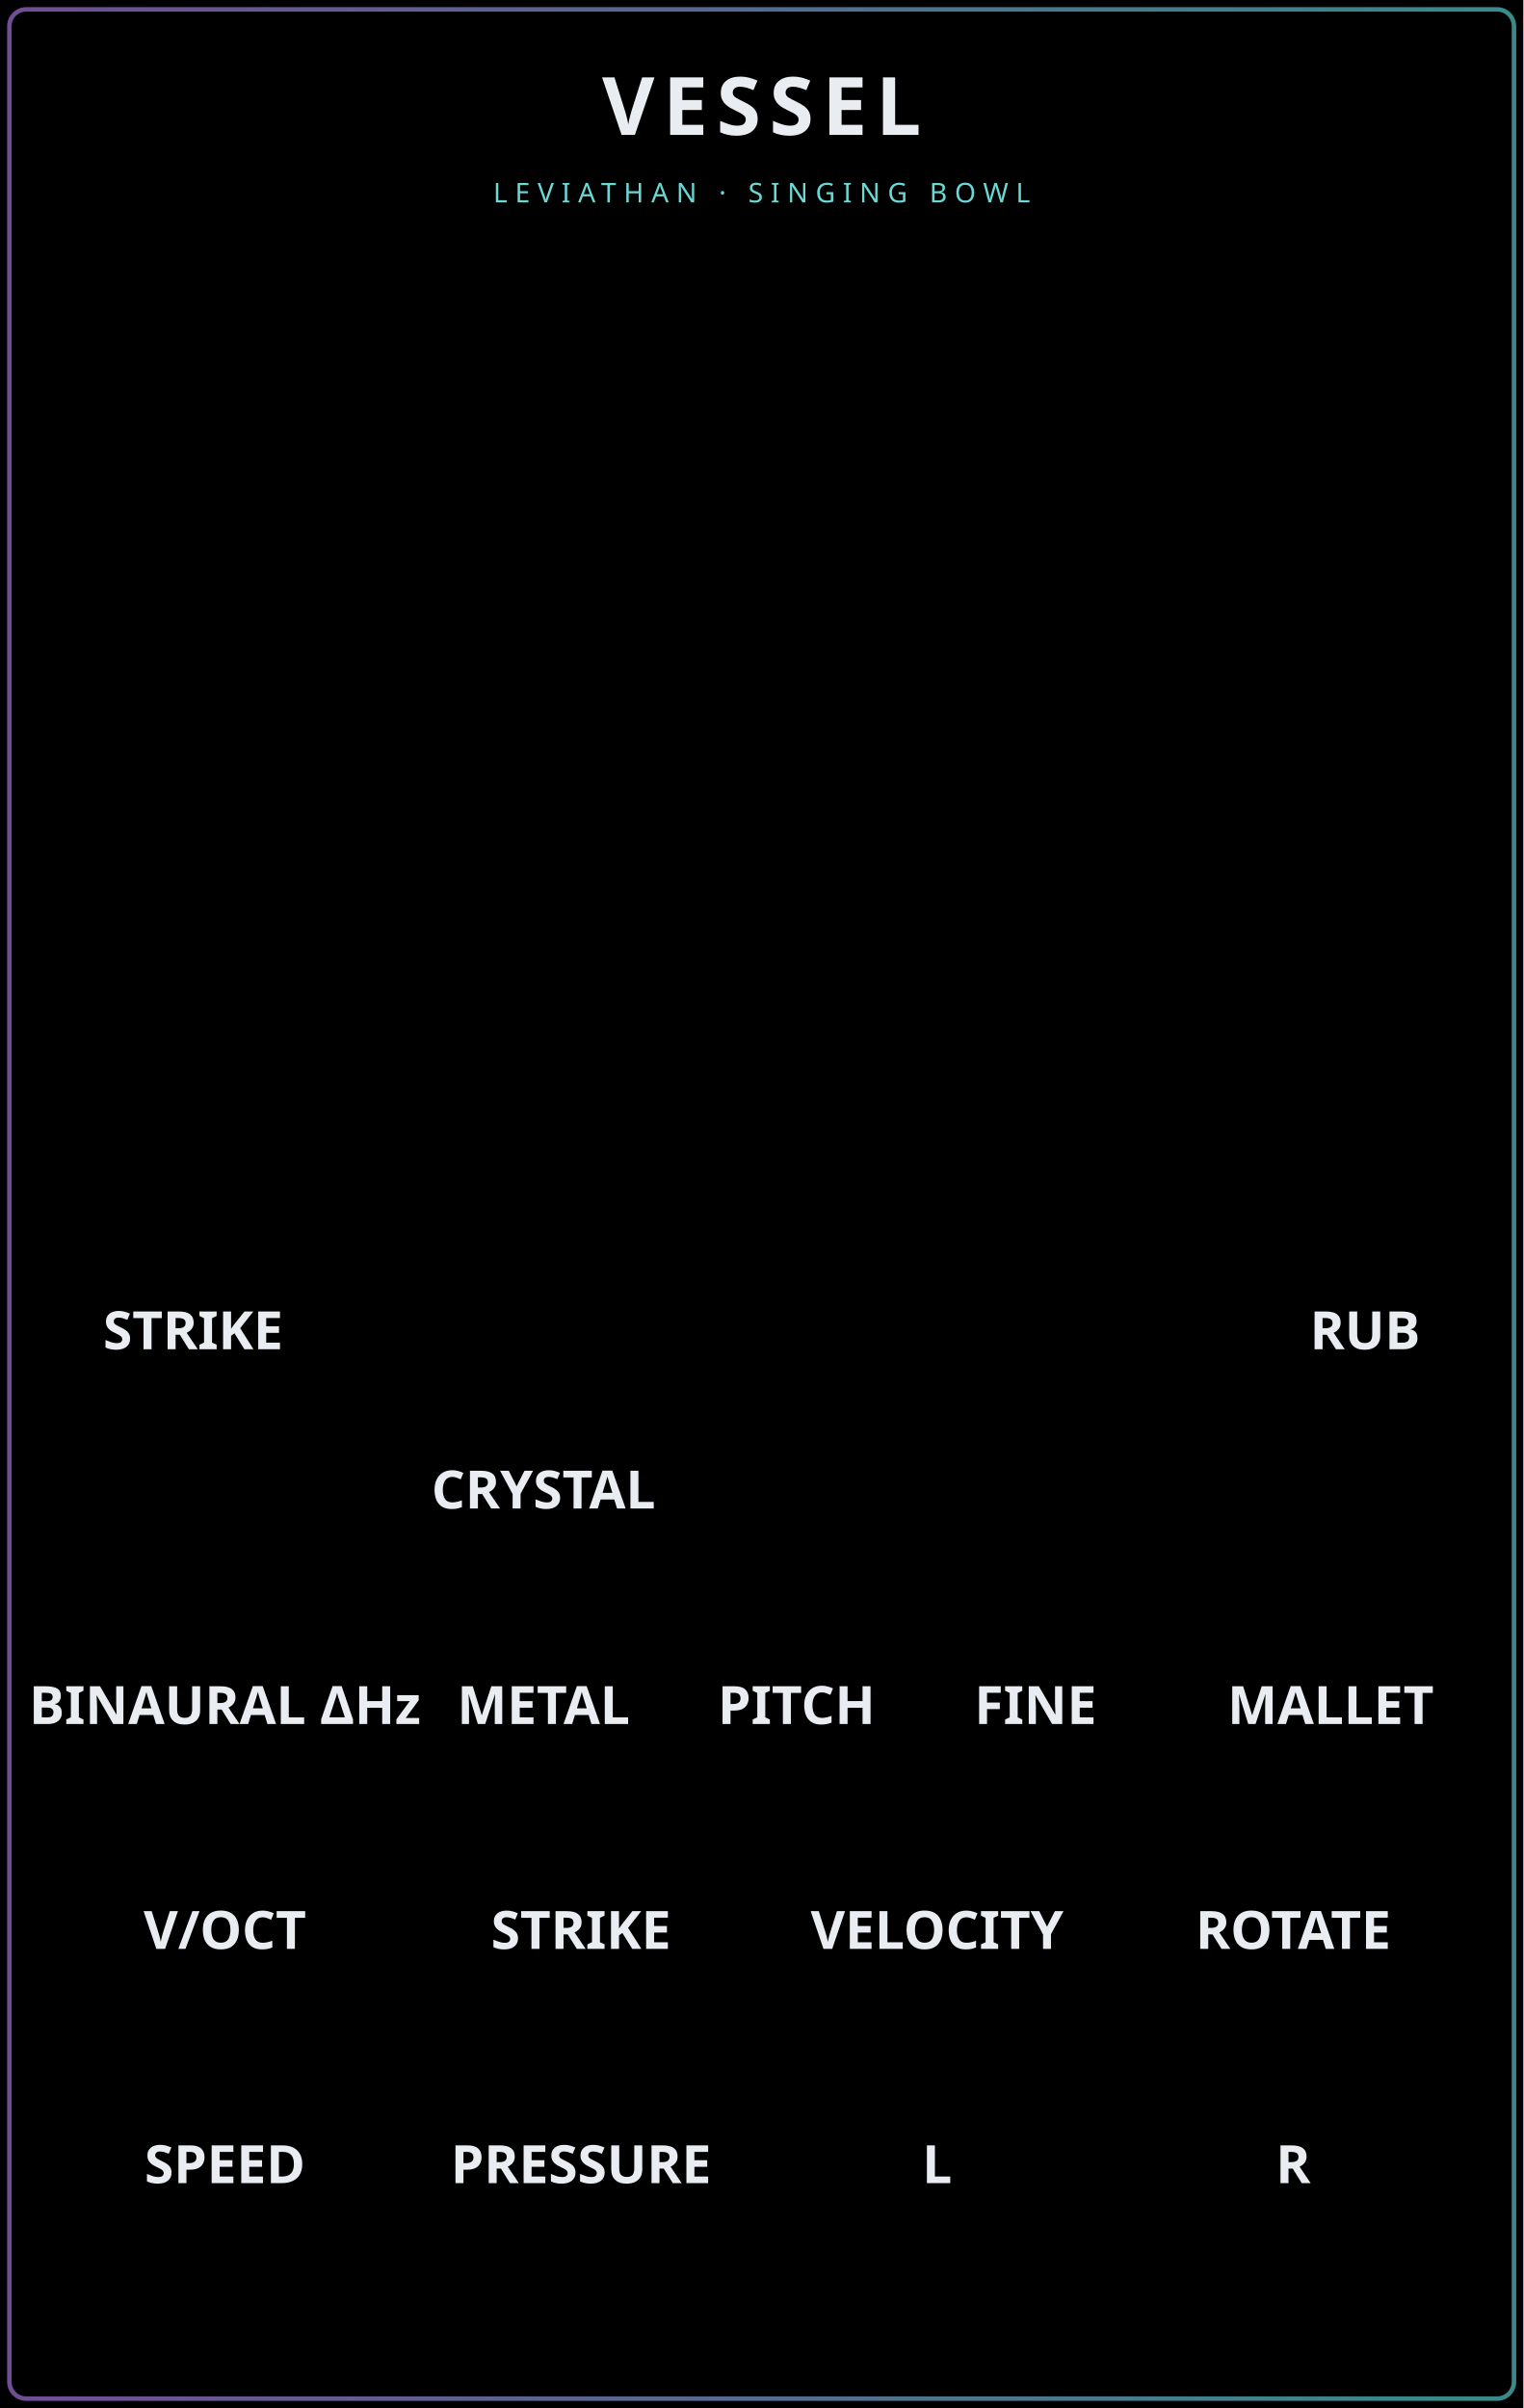
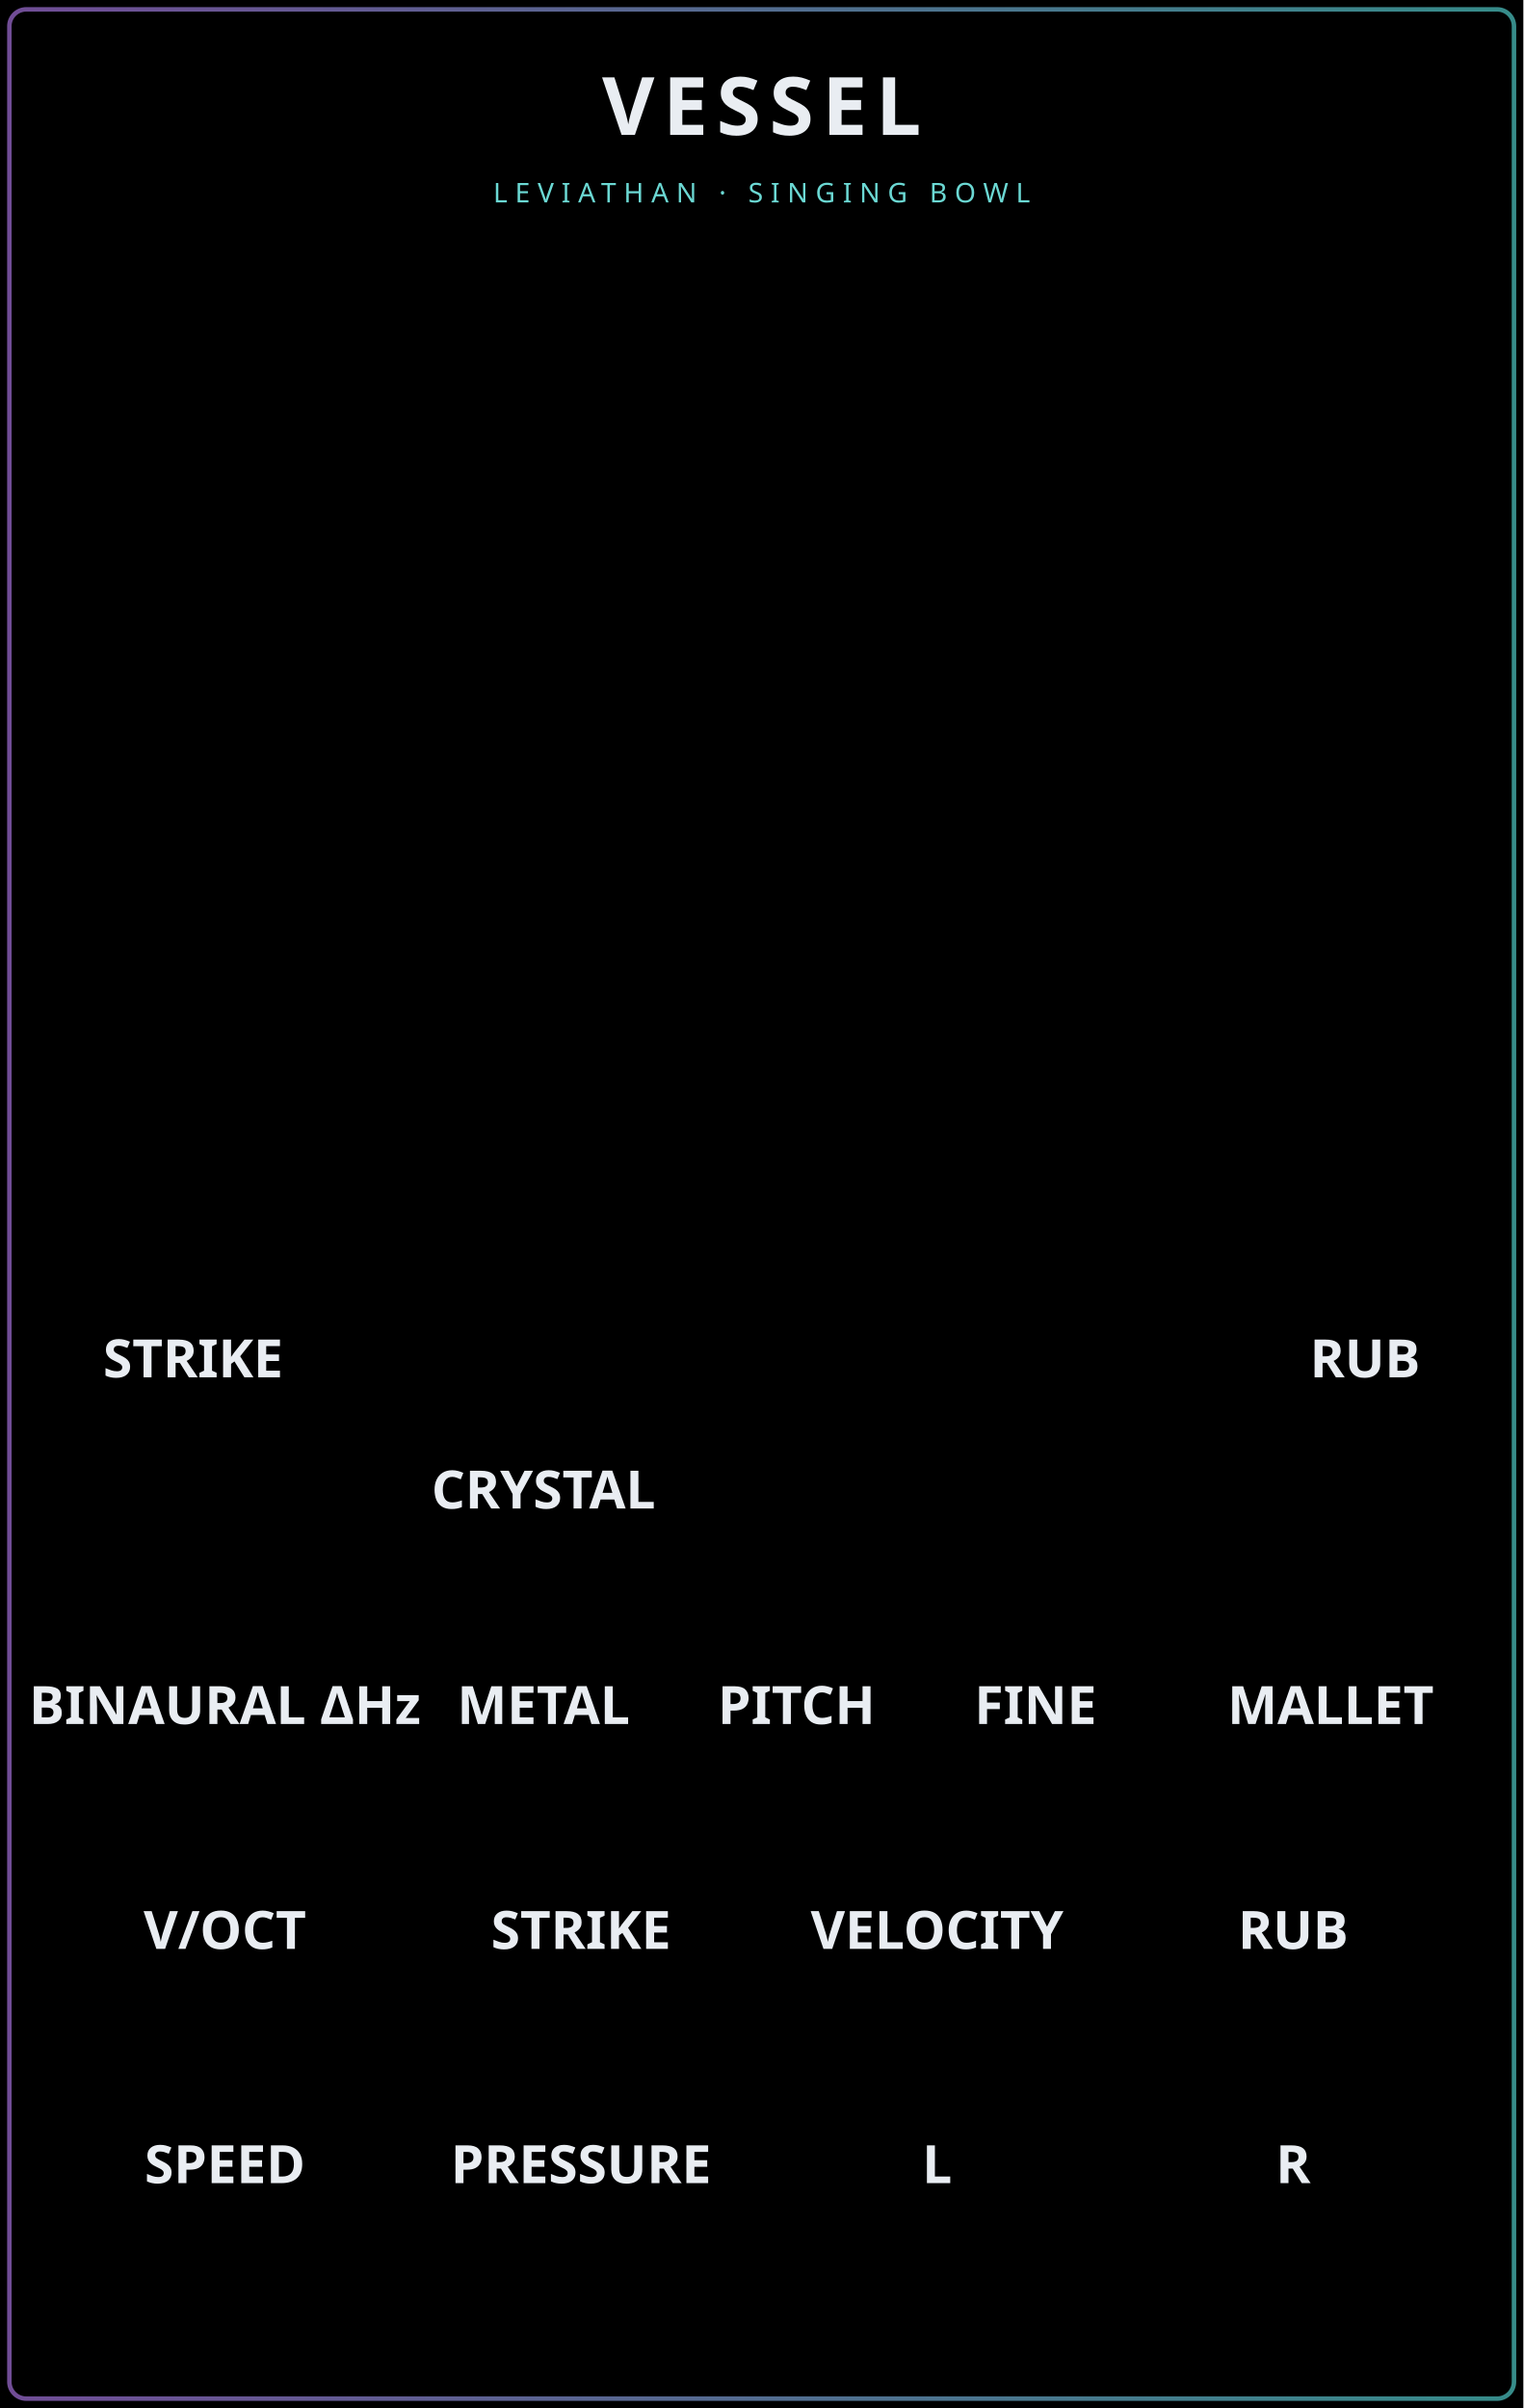
<svg xmlns="http://www.w3.org/2000/svg" width="81.28mm" height="128.5mm" viewBox="0 0 8128 12850">
  <defs>
    <linearGradient id="vessel-edge">
      <stop stop-color="#ad77e7" />
      <stop offset="1" stop-color="#54d7d4" />
    </linearGradient>
  </defs>
  <g id="panel_art">
    <g id="theme_background">
      <rect width="8128" height="12850" fill="#000000" />
    </g>
    <rect x="50" y="50" width="8028" height="12750" rx="90" fill="none" stroke="url(#vessel-edge)" stroke-width="24" opacity="0.65" />
    <g id="component_anchors" style="display:none">
      <rect id="BRANDING_LEVIATHAN_LOGO_RASTER" x="2428.034" y="11943.102" width="3271.933" height="1224.054" />
      <rect id="ENERGY_DISPLAY" x="350" y="1500" width="7428" height="800" />
      <rect id="BOWL_RASTER" x="664" y="2989" width="6800" height="4022" />
      <rect id="STRIKE_AREA" x="350" y="2450" width="3674" height="5100" />
      <rect id="ROTATE_AREA" x="4104" y="2450" width="3674" height="5100" />
      <circle id="VTUNE_EXPANDER_LIGHT" cx="7808" cy="580" r="10" />
      <circle id="BINAURAL_PARAM" cx="1200" cy="8500" r="10" />
      <circle id="BOWL_PARAM" cx="2900" cy="8500" r="10" />
      <circle id="PITCH_PARAM" cx="4250" cy="8500" r="10" />
      <circle id="FINE_PARAM" cx="5525" cy="8500" r="10" />
      <circle id="MALLET_PARAM" cx="7100" cy="8500" r="10" />
      <circle id="VOCT_INPUT" cx="1200" cy="9800" r="10" />
      <circle id="STRIKE_INPUT" cx="3100" cy="9800" r="10" />
      <circle id="VELOCITY_INPUT" cx="5000" cy="9800" r="10" />
      <circle id="ROTATE_INPUT" cx="6900" cy="9800" r="10" />
      <circle id="SPEED_INPUT" cx="1200" cy="11050" r="10" />
      <circle id="PRESSURE_INPUT" cx="3100" cy="11050" r="10" />
      <circle id="LEFT_OUTPUT" cx="5000" cy="11050" r="10" />
      <circle id="RIGHT_OUTPUT" cx="6900" cy="11050" r="10" />
    </g>
  </g>
  <g id="labels" font-family="Rubik, sans-serif" text-anchor="middle" fill="#e9edf2">
    <text x="4064" y="720" font-size="430" font-weight="700" letter-spacing="45">VESSEL</text>
    <text x="4064" y="1080" font-size="145" letter-spacing="40" fill="#6bd8d3">LEVIATHAN · SINGING BOWL</text>
    <g id="theme_text_input" font-size="282.222" font-weight="600">
-       <text x="550" y="7200" text-anchor="start">STRIKE</text>
-       <text x="7578" y="7200" text-anchor="end">RUB</text>
+       <text x="550" y="7350" text-anchor="start">STRIKE</text>
+       <text x="7578" y="7350" text-anchor="end">RUB</text>
      <text x="1200" y="9200">BINAURAL ΔHz</text>
      <text x="2900" y="8050">CRYSTAL</text>
      <text x="2900" y="9200">METAL</text>
      <text x="4250" y="9200">PITCH</text>
      <text x="5525" y="9200">FINE</text>
      <text x="7100" y="9200">MALLET</text>
      <text x="1200" y="10400">V/OCT</text>
      <text x="3100" y="10400">STRIKE</text>
      <text x="5000" y="10400">VELOCITY</text>
-       <text x="6900" y="10400">ROTATE</text>
+       <text x="6900" y="10400">RUB</text>
      <text x="1200" y="11650">SPEED</text>
      <text x="3100" y="11650">PRESSURE</text>
    </g>
    <g id="theme_text_output" font-size="282.222" font-weight="600">
      <text x="5000" y="11650">L</text>
      <text x="6900" y="11650">R</text>
    </g>
  </g>
</svg>
